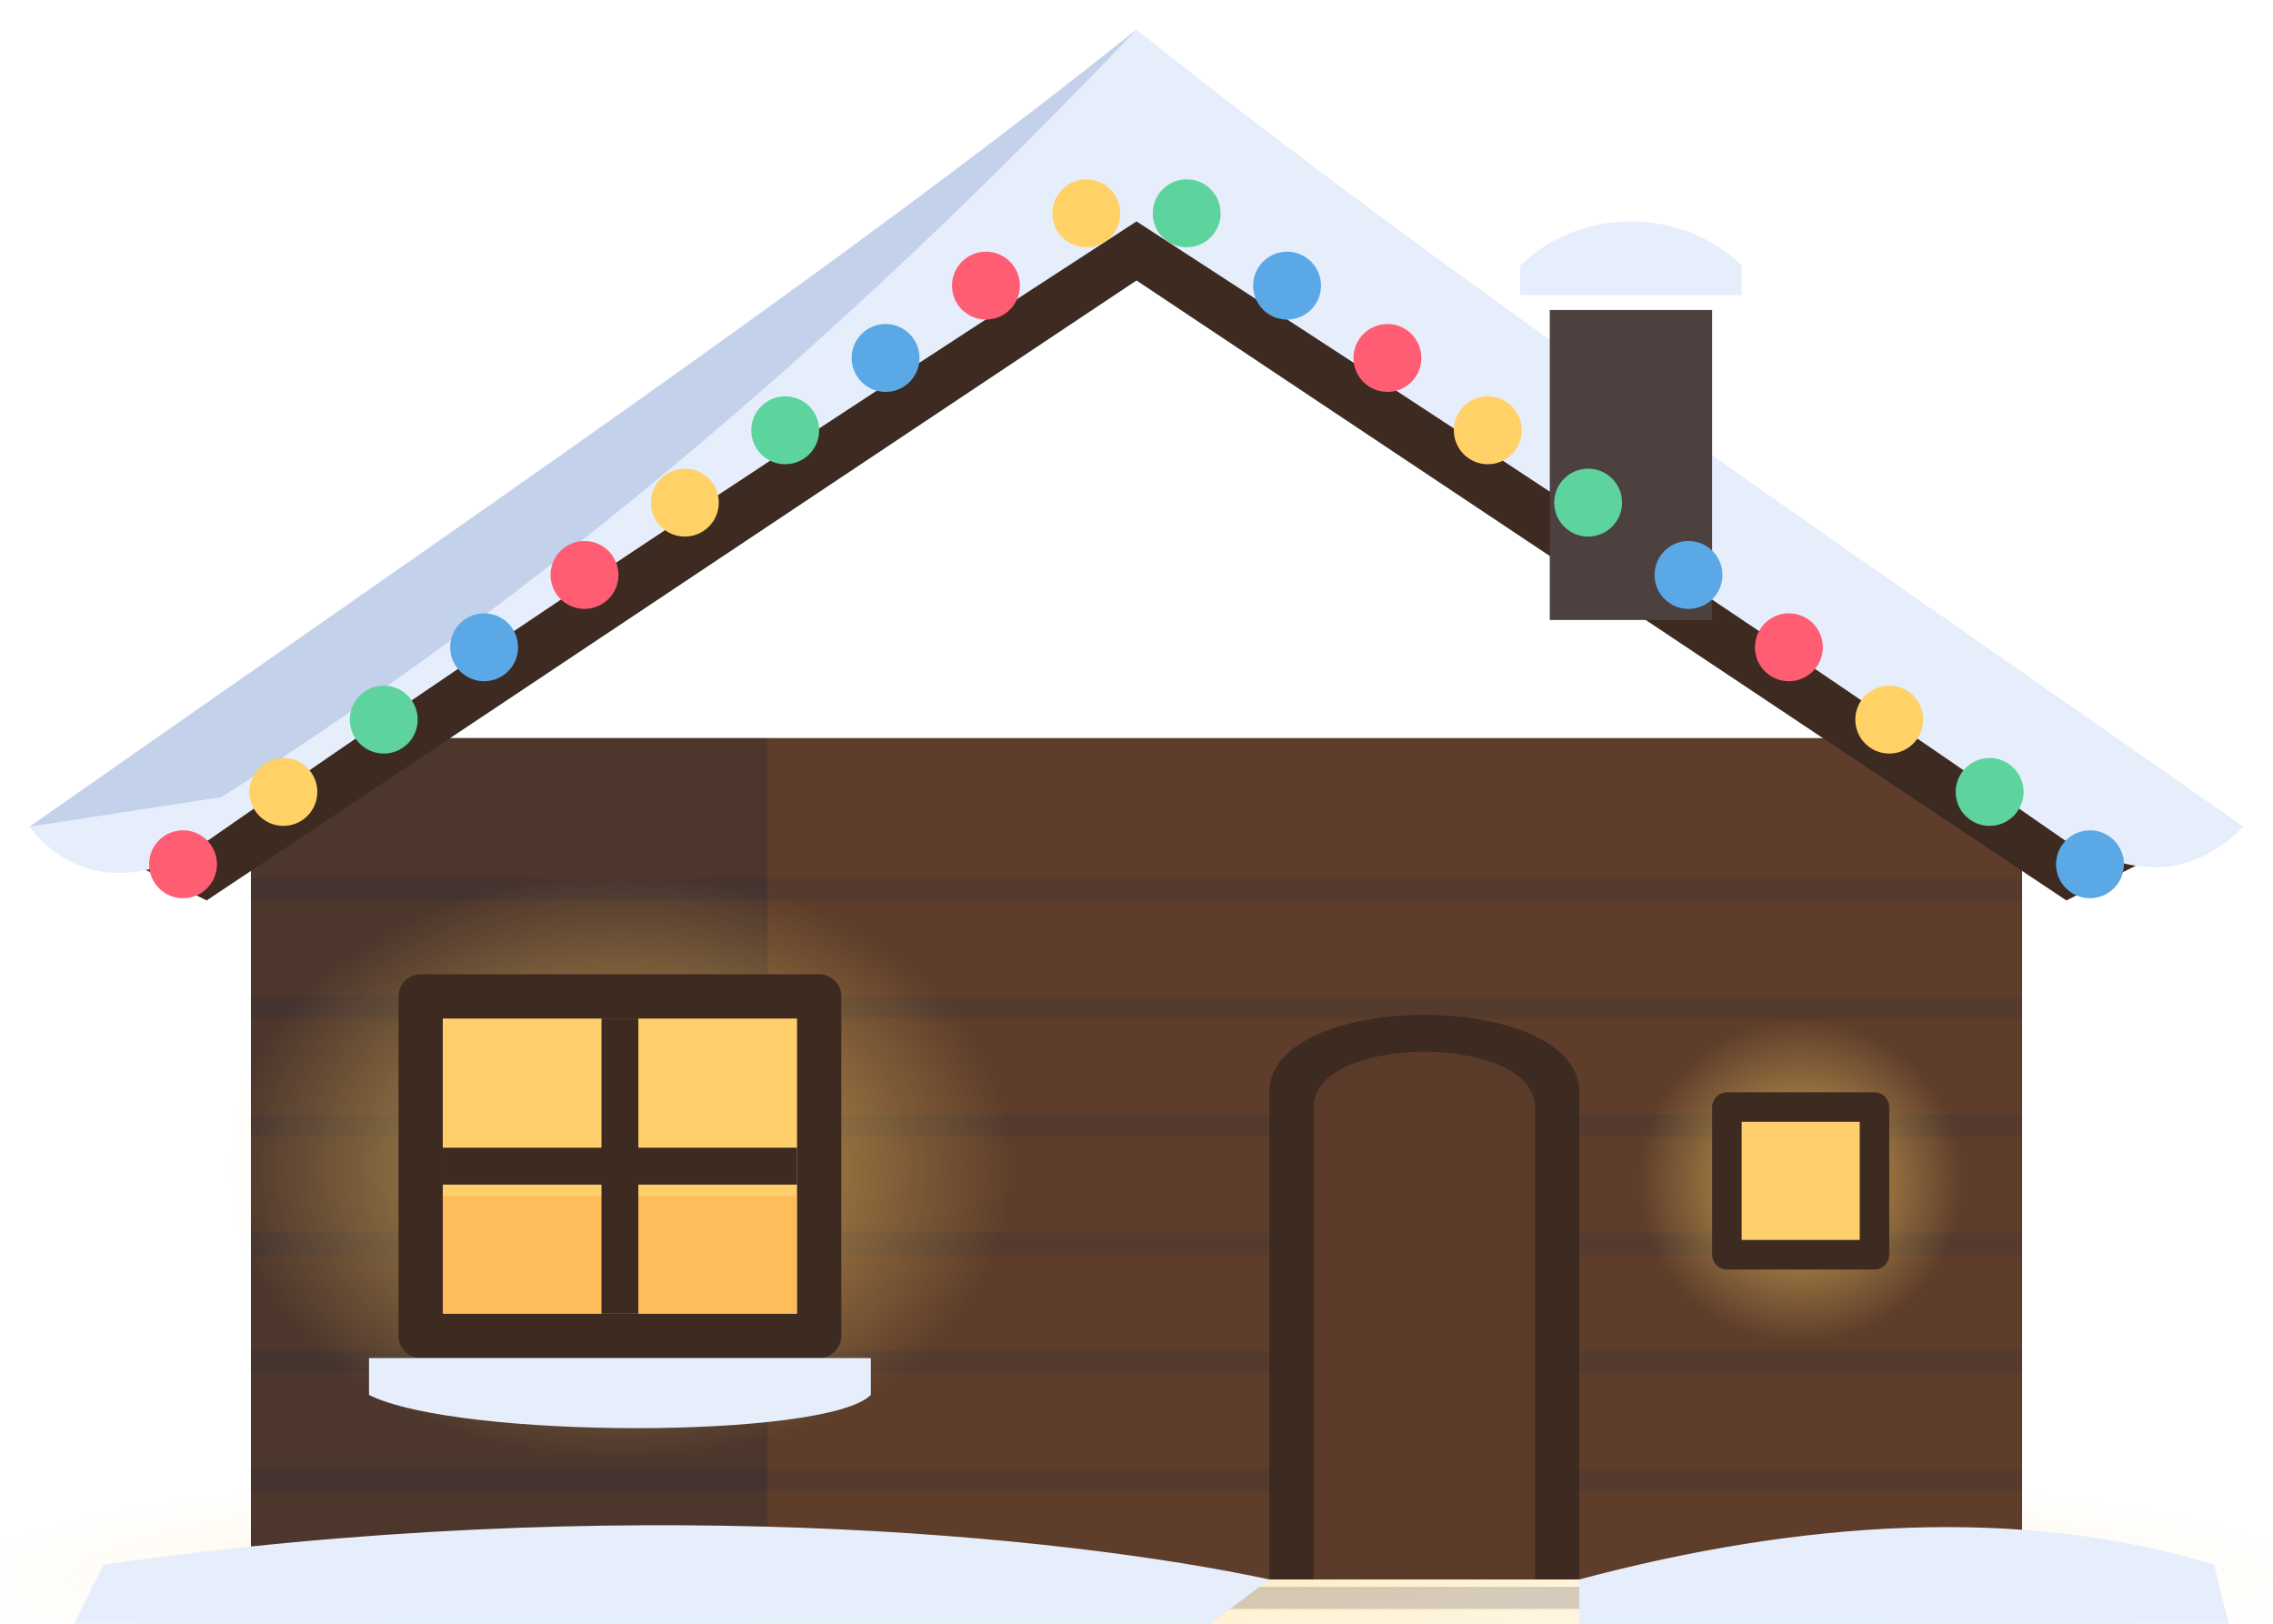
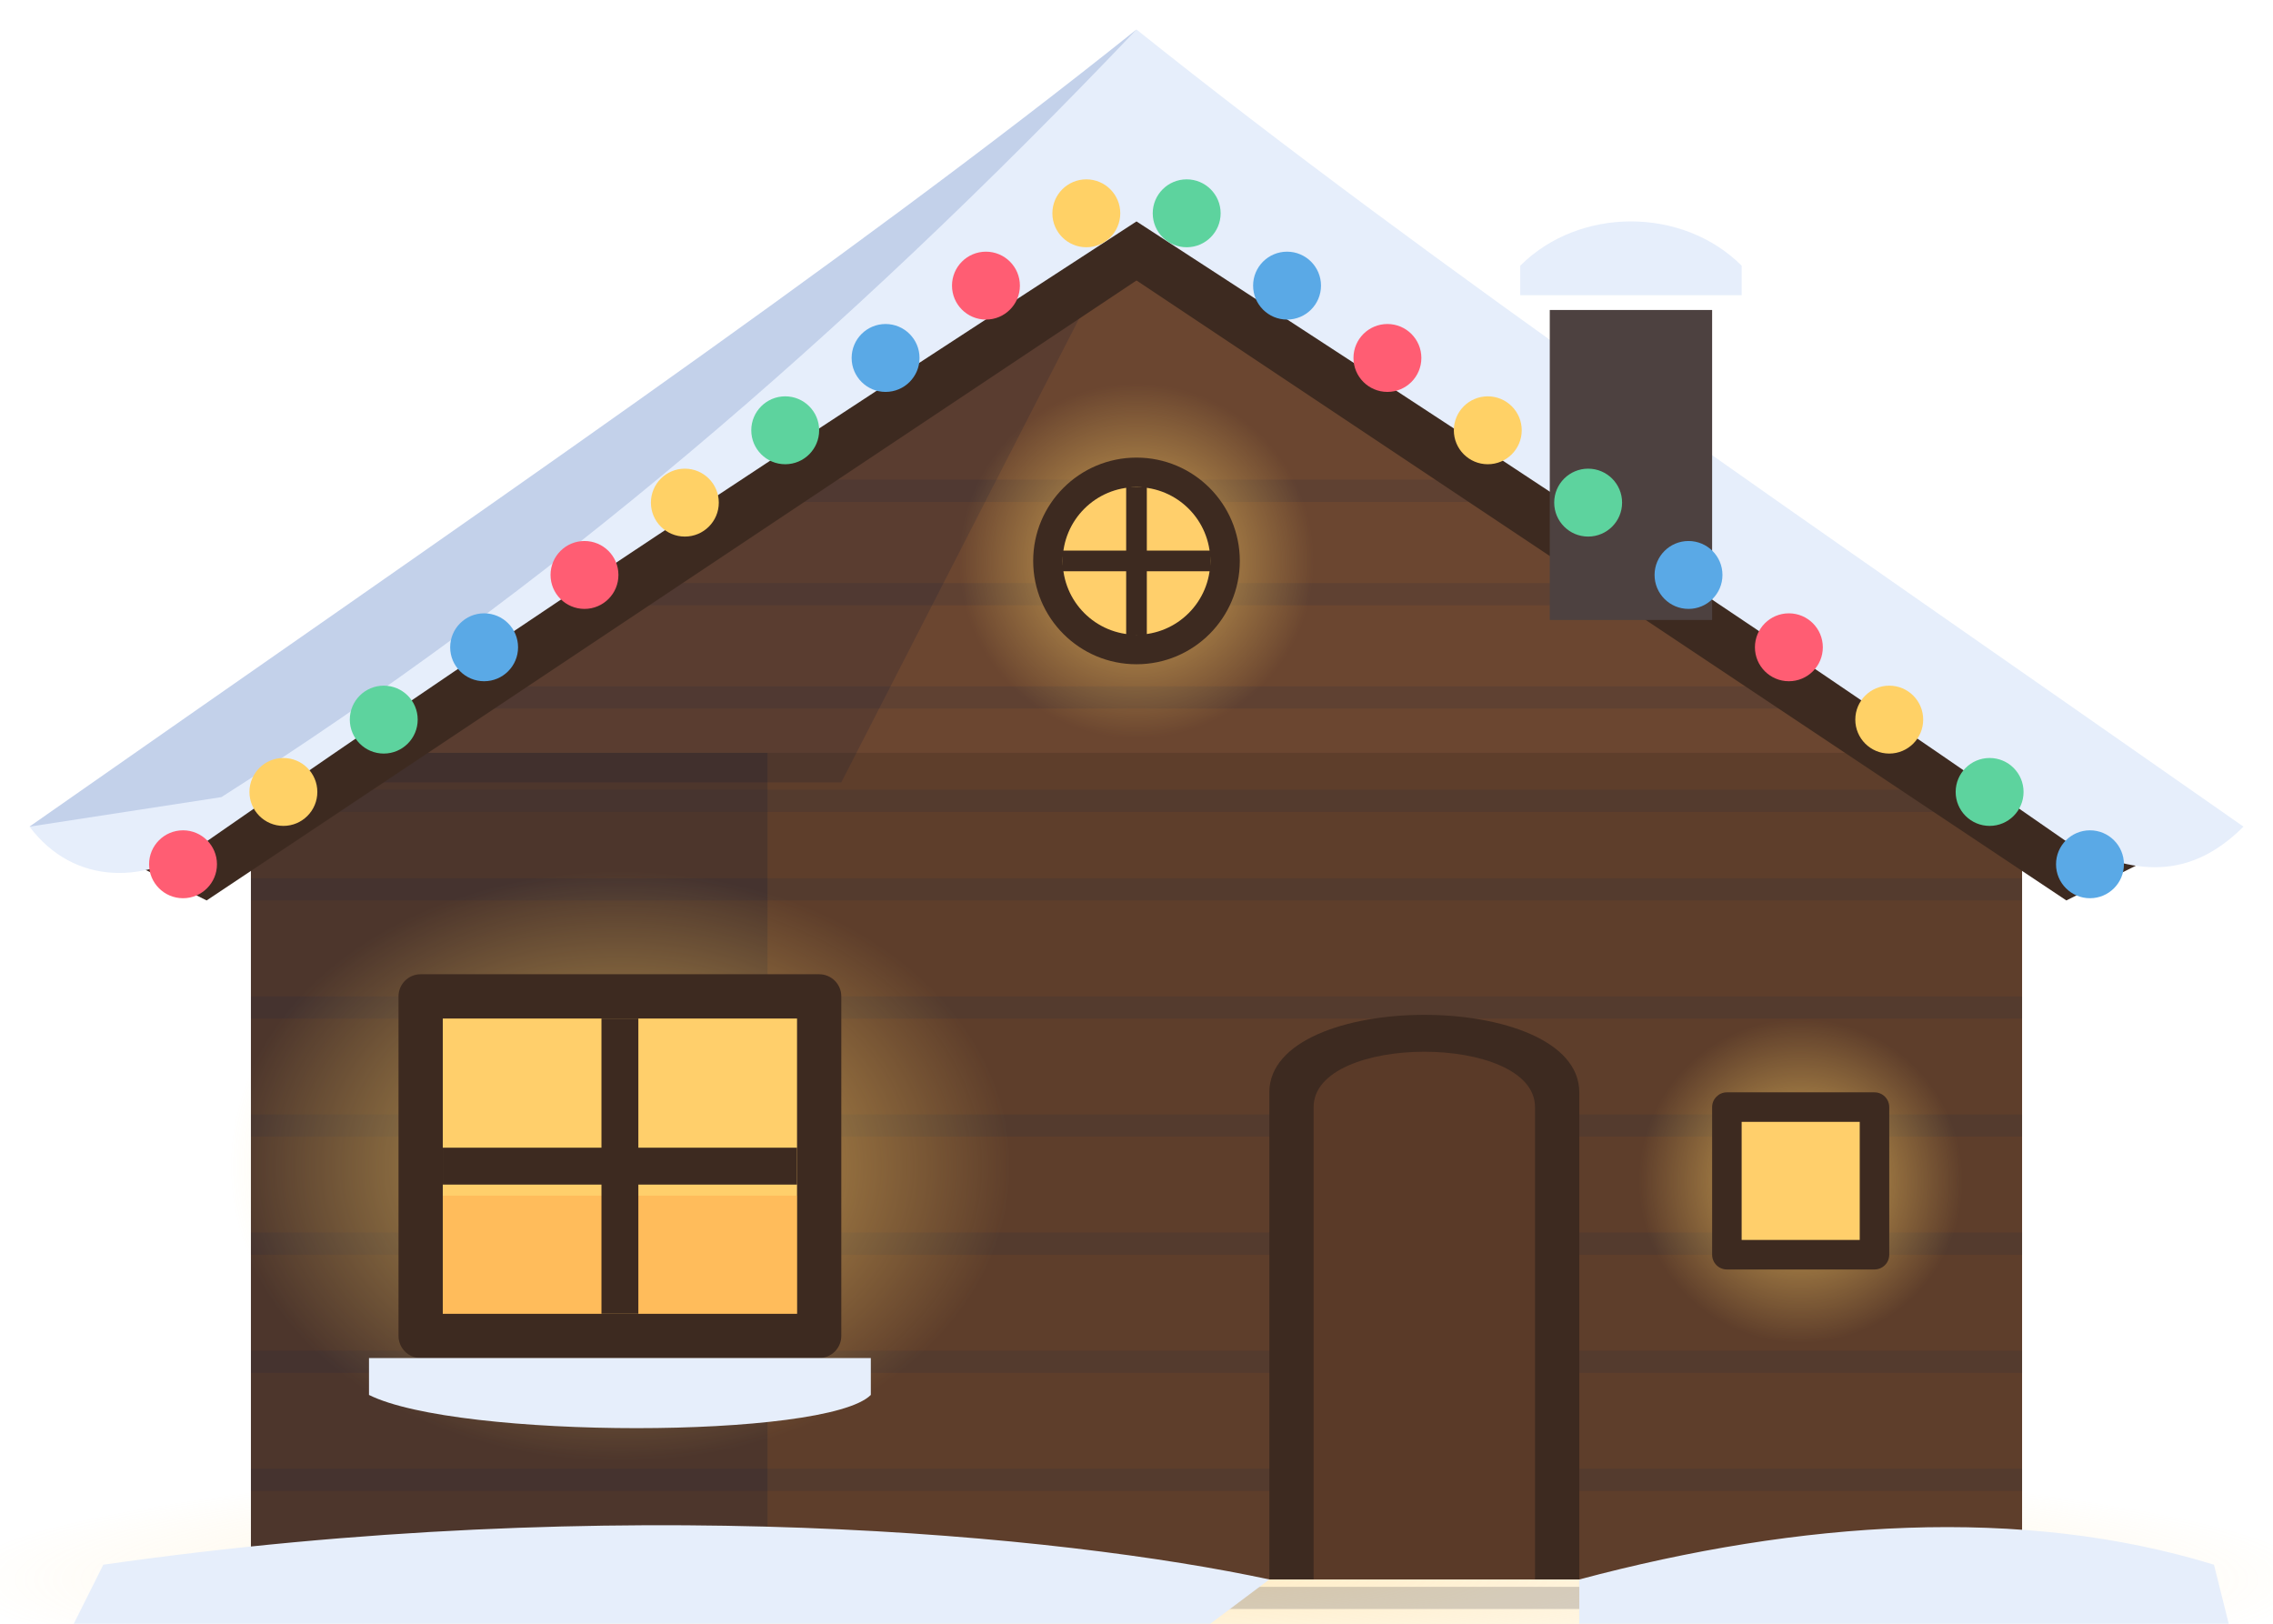
<svg xmlns="http://www.w3.org/2000/svg" viewBox="-4 20 308 220">
  <defs>
    <radialGradient id="christmas-chalet-small-glow" cx="0.5" cy="0.5" r="0.5">
      <stop offset="0" stop-color="#ffd166" stop-opacity="0.75" />
      <stop offset="1" stop-color="#ffd166" stop-opacity="0" />
    </radialGradient>
    <radialGradient id="christmas-chalet-small-pool" cx="0.5" cy="0.5" r="0.5">
      <stop offset="0" stop-color="#ffd98a" stop-opacity="0.5" />
      <stop offset="1" stop-color="#ffd98a" stop-opacity="0" />
    </radialGradient>
  </defs>
  <ellipse class="christmas-pool" cx="150" cy="234" rx="160" ry="18" fill="url(#christmas-chalet-small-pool)" />
  <path d="M30 120 L270 120 L270 234 L30 234 Z" fill="#5e3e2b" />
  <path d="M30 139 L270 139 L270 142 L30 142 Z" fill="#2b2b3a" opacity="0.2" />
  <path d="M30 155 L270 155 L270 158 L30 158 Z" fill="#2b2b3a" opacity="0.2" />
  <path d="M30 171 L270 171 L270 174 L30 174 Z" fill="#2b2b3a" opacity="0.2" />
  <path d="M30 187 L270 187 L270 190 L30 190 Z" fill="#2b2b3a" opacity="0.2" />
  <path d="M30 203 L270 203 L270 206 L30 206 Z" fill="#2b2b3a" opacity="0.2" />
  <path d="M30 219 L270 219 L270 222 L30 222 Z" fill="#2b2b3a" opacity="0.2" />
  <path d="M30 235 L270 235 L270 238 L30 238 Z" fill="#2b2b3a" opacity="0.2" />
  <path d="M30 120 L100 120 L100 234 L30 234 Z" fill="#0b1433" opacity="0.2" />
+   <path d="M24 126 L150 48 L276 126 L276 122 L24 122 Z" fill="#6b4630" />
+   <path d="M105 85 L195 85 L195 88 L105 88 Z" fill="#2b2b3a" opacity="0.2" />
+   <path d="M82 99 L218 99 L218 102 L82 102 Z" fill="#2b2b3a" opacity="0.2" />
+   <path d="M60 113 L240 113 L240 116 L60 116 Z" fill="#2b2b3a" opacity="0.2" />
+   <path d="M37 127 L263 127 L263 130 L37 130 Z" fill="#2b2b3a" opacity="0.2" />
+   <path d="M24 126 L150 48 L110 126 Z" fill="#0b1433" opacity="0.18" />
+   <circle class="christmas-window-glow" cx="150" cy="96" r="24" fill="url(#christmas-chalet-small-glow)" />
+   <circle cx="150" cy="96" r="14" fill="#3d2a20" />
+   <circle class="christmas-window" cx="150" cy="96" r="10" fill="#ffcf6b" />
+   <path d="M148.6 86 h2.8 v20 h-2.8 Z M140 94.6 h20 v2.8 h-20 Z" fill="#3d2a20" />
  <path d="M8 134 L150 34 L292 134 L276 142 L150 58 L24 142 Z" fill="#3d2a20" />
  <path d="M0 132 C60 90 110 56 150 24 C190 56 240 90 300 132 C292 140 284 138 276 134 C230 102 190 76 150 50 C110 76 70 102 24 134 C16 140 6 140 0 132 Z" fill="#e6eefb" />
  <path d="M0 132 C60 90 110 56 150 24 C110 66 70 100 26 128 Z" fill="#9fb3da" opacity="0.5" />
  <path d="M206 62 L228 62 L228 104 L206 104 Z" fill="#4d4140" />
  <path d="M202 56 C210 48 224 48 232 56 L232 60 L202 60 Z" fill="#e6eefb" />
  <ellipse class="christmas-window-glow" cx="80.0" cy="178.0" rx="52.8" ry="40" fill="url(#christmas-chalet-small-glow)" />
  <rect x="50" y="152" width="60" height="52" rx="3" fill="#3d2a20" />
  <rect class="christmas-window" x="56" y="158" width="48" height="40" fill="#ffcf6b" />
  <rect x="56" y="182.0" width="48" height="16.0" fill="#ff9f43" opacity="0.4" />
  <path d="M77.5 158 h5 v40 h-5 Z M56 175.5 h48 v5 h-48 Z" fill="#3d2a20" />
  <path d="M46 204 h68 v5 c-6 6 -56 6 -68 0 Z" fill="#e6eefb" />
  <path d="M168 234 L168 168 C168 154 210 154 210 168 L210 234 Z" fill="#3d2a20" />
  <path d="M174 234 L174 170 C174 160 204 160 204 170 L204 234 Z" fill="#5a3a28" />
  <circle class="christmas-window-glow" cx="240" cy="180" r="22" fill="url(#christmas-chalet-small-glow)" />
  <rect x="228" y="168" width="24" height="24" rx="2" fill="#3d2a20" />
  <rect class="christmas-window" x="232" y="172" width="16" height="16" fill="#ffcf6b" />
  <path d="M10 232 C80 222 140 228 168 234 L160 240 L6 240 Z M210 234 C240 226 270 224 296 232 L298 240 L210 240 Z" fill="#e6eefb" />
  <circle class="christmas-bulb christmas-bulb-0" cx="20.8" cy="137.1" r="4.6" fill="#ff5d73" />
  <circle class="christmas-bulb christmas-bulb-1" cx="34.4" cy="127.3" r="4.6" fill="#ffd166" />
  <circle class="christmas-bulb christmas-bulb-2" cx="48.0" cy="117.5" r="4.6" fill="#5dd39e" />
  <circle class="christmas-bulb christmas-bulb-0" cx="61.6" cy="107.7" r="4.6" fill="#5aa9e6" />
  <circle class="christmas-bulb christmas-bulb-1" cx="75.2" cy="97.9" r="4.6" fill="#ff5d73" />
  <circle class="christmas-bulb christmas-bulb-2" cx="88.8" cy="88.1" r="4.6" fill="#ffd166" />
  <circle class="christmas-bulb christmas-bulb-0" cx="102.4" cy="78.3" r="4.6" fill="#5dd39e" />
  <circle class="christmas-bulb christmas-bulb-1" cx="116.0" cy="68.5" r="4.6" fill="#5aa9e6" />
  <circle class="christmas-bulb christmas-bulb-2" cx="129.6" cy="58.7" r="4.6" fill="#ff5d73" />
  <circle class="christmas-bulb christmas-bulb-0" cx="143.2" cy="48.9" r="4.6" fill="#ffd166" />
  <circle class="christmas-bulb christmas-bulb-1" cx="156.8" cy="48.9" r="4.6" fill="#5dd39e" />
  <circle class="christmas-bulb christmas-bulb-2" cx="170.4" cy="58.7" r="4.6" fill="#5aa9e6" />
  <circle class="christmas-bulb christmas-bulb-0" cx="184.0" cy="68.5" r="4.6" fill="#ff5d73" />
  <circle class="christmas-bulb christmas-bulb-1" cx="197.6" cy="78.3" r="4.6" fill="#ffd166" />
  <circle class="christmas-bulb christmas-bulb-2" cx="211.2" cy="88.1" r="4.6" fill="#5dd39e" />
  <circle class="christmas-bulb christmas-bulb-0" cx="224.8" cy="97.9" r="4.6" fill="#5aa9e6" />
  <circle class="christmas-bulb christmas-bulb-1" cx="238.4" cy="107.7" r="4.6" fill="#ff5d73" />
  <circle class="christmas-bulb christmas-bulb-2" cx="252.0" cy="117.5" r="4.6" fill="#ffd166" />
  <circle class="christmas-bulb christmas-bulb-0" cx="265.6" cy="127.3" r="4.6" fill="#5dd39e" />
  <circle class="christmas-bulb christmas-bulb-1" cx="279.2" cy="137.1" r="4.6" fill="#5aa9e6" />
</svg>
